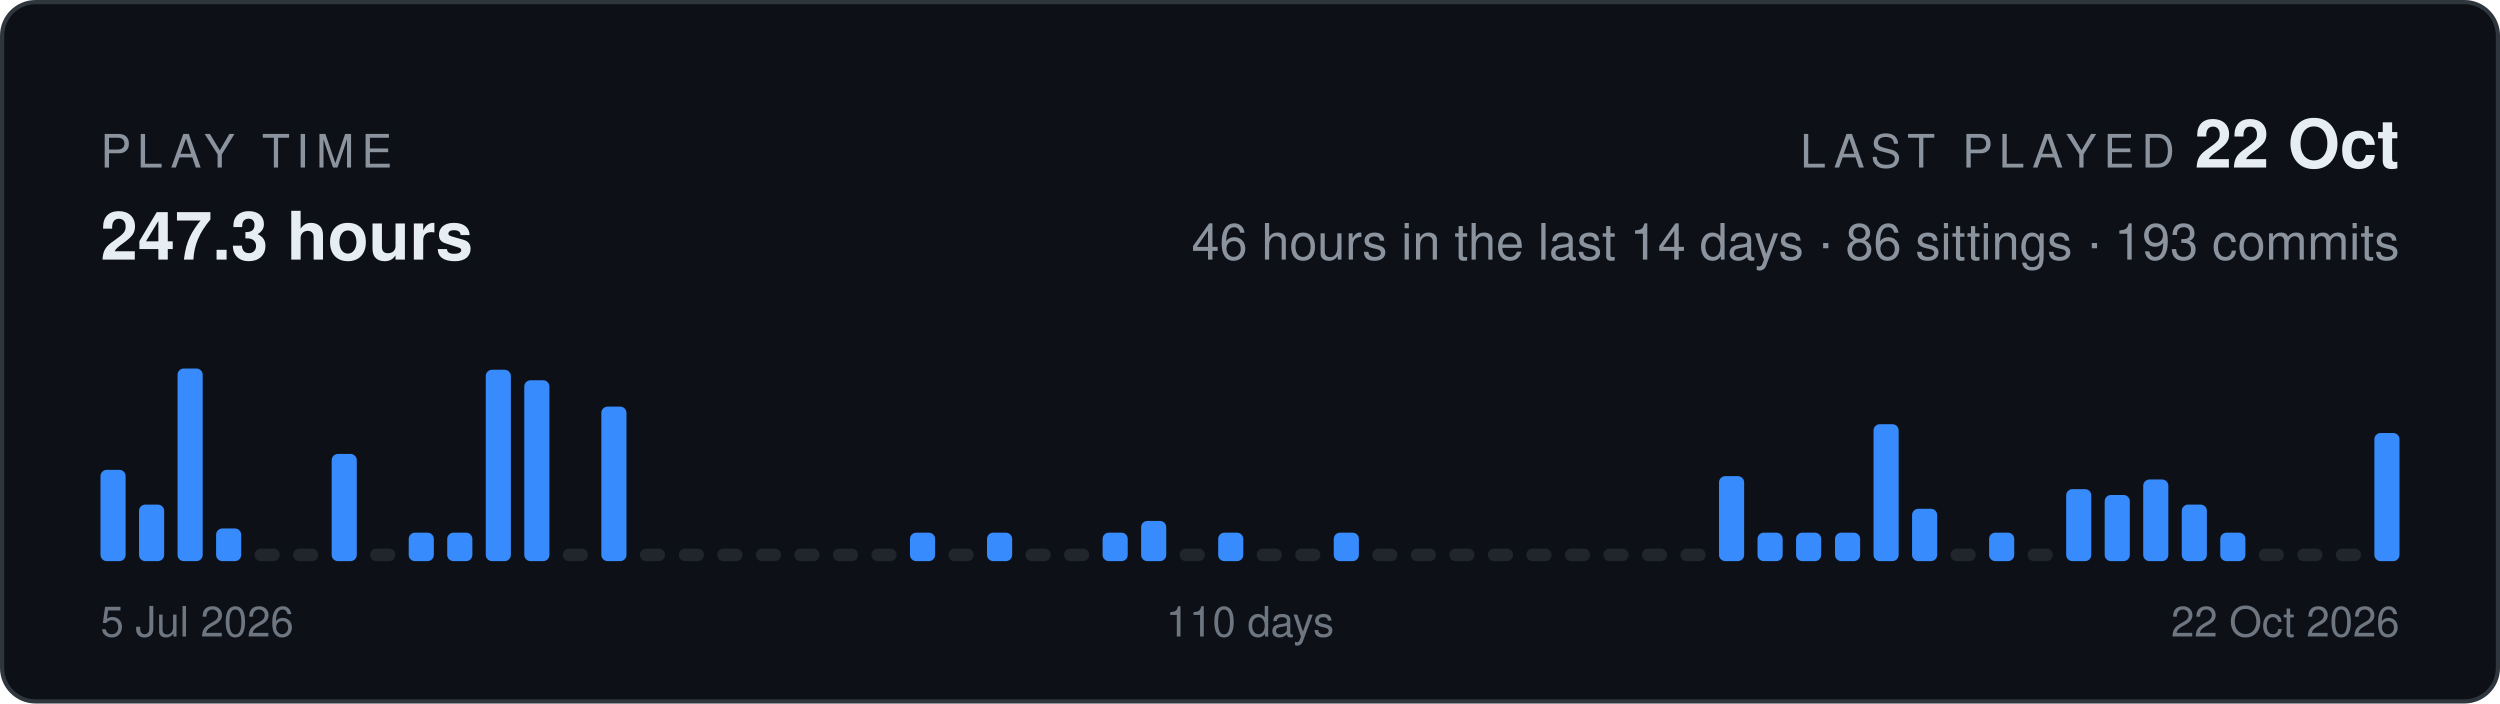
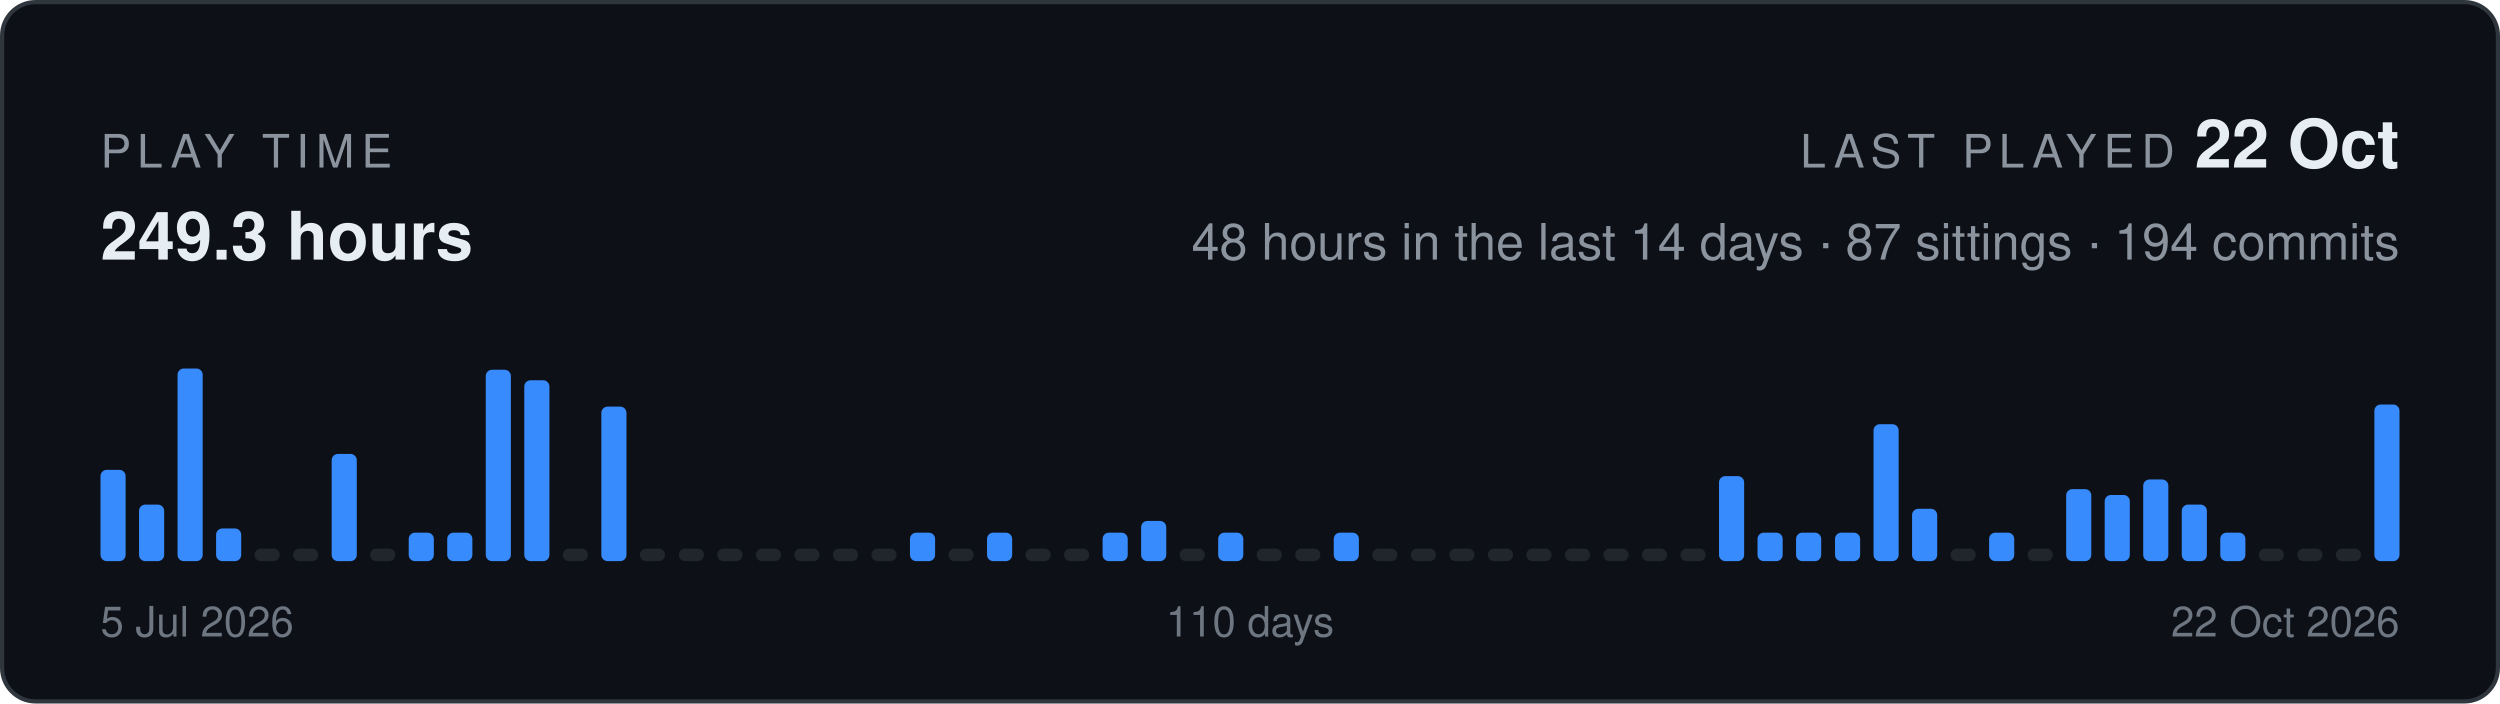
- <svg xmlns="http://www.w3.org/2000/svg" width="597" height="168" viewBox="0 0 597 168" role="img" aria-label="Play time: 247.3 hours over 193 commits, last played 22 Oct">
+ <svg xmlns="http://www.w3.org/2000/svg" width="597" height="168" viewBox="0 0 597 168" role="img" aria-label="Play time: 249.3 hours over 194 commits, last played 22 Oct">
  <style>
    .card { fill: #0d1117; stroke: #30363d }
    text { font-family: -apple-system, BlinkMacSystemFont, "Segoe UI", Helvetica, Arial, sans-serif }
    .label { font-size: 11px; letter-spacing: 1.7px; fill: #8b949e }
    .stat { font-size: 16px; font-weight: 600; letter-spacing: normal; fill: #e6edf3 }
    .note { font-size: 12px; fill: #8b949e }
    .axis { font-size: 10px; fill: #6e7681 }
    .bar { fill: #388bfd }
    .bar-quiet { fill: #21262d }
  </style>
  <rect class="card" x="0.5" y="0.5" width="596" height="167" rx="8" />
  <text class="label" x="24" y="40">PLAY TIME</text>
-   <text class="stat" x="24" y="62">247.3 hours</text>
+   <text class="stat" x="24" y="62">249.3 hours</text>
  <text class="label" x="573" y="40" text-anchor="end">LAST PLAYED <tspan class="stat">22 Oct</tspan>
  </text>
-   <text class="note" x="573" y="62" text-anchor="end">46 hours in the last 14 days   ·   86 sittings   ·   193 commits</text>
+   <text class="note" x="573" y="62" text-anchor="end">48 hours in the last 14 days   ·   87 sittings   ·   194 commits</text>
  <rect class="bar" x="24.0" y="112.2" width="6" height="21.8" rx="1.5" />
  <rect class="bar" x="33.2" y="120.5" width="6" height="13.5" rx="1.5" />
  <rect class="bar" x="42.4" y="88.0" width="6" height="46.0" rx="1.5" />
  <rect class="bar" x="51.6" y="126.2" width="6" height="7.8" rx="1.5" />
  <rect class="bar-quiet" x="60.8" y="131.0" width="6" height="3.0" rx="1.5" />
  <rect class="bar-quiet" x="70.0" y="131.0" width="6" height="3.0" rx="1.5" />
  <rect class="bar" x="79.2" y="108.4" width="6" height="25.6" rx="1.5" />
  <rect class="bar-quiet" x="88.4" y="131.0" width="6" height="3.0" rx="1.5" />
  <rect class="bar" x="97.6" y="127.2" width="6" height="6.8" rx="1.5" />
  <rect class="bar" x="106.8" y="127.2" width="6" height="6.8" rx="1.5" />
  <rect class="bar" x="116.0" y="88.3" width="6" height="45.7" rx="1.5" />
  <rect class="bar" x="125.2" y="90.8" width="6" height="43.2" rx="1.5" />
  <rect class="bar-quiet" x="134.4" y="131.0" width="6" height="3.0" rx="1.5" />
  <rect class="bar" x="143.6" y="97.1" width="6" height="36.9" rx="1.5" />
  <rect class="bar-quiet" x="152.8" y="131.0" width="6" height="3.0" rx="1.5" />
  <rect class="bar-quiet" x="162.1" y="131.0" width="6" height="3.0" rx="1.5" />
  <rect class="bar-quiet" x="171.3" y="131.0" width="6" height="3.0" rx="1.5" />
  <rect class="bar-quiet" x="180.5" y="131.0" width="6" height="3.0" rx="1.5" />
  <rect class="bar-quiet" x="189.7" y="131.0" width="6" height="3.0" rx="1.5" />
  <rect class="bar-quiet" x="198.9" y="131.0" width="6" height="3.0" rx="1.5" />
  <rect class="bar-quiet" x="208.1" y="131.0" width="6" height="3.0" rx="1.5" />
  <rect class="bar" x="217.3" y="127.2" width="6" height="6.8" rx="1.5" />
  <rect class="bar-quiet" x="226.5" y="131.0" width="6" height="3.0" rx="1.5" />
  <rect class="bar" x="235.7" y="127.2" width="6" height="6.8" rx="1.5" />
  <rect class="bar-quiet" x="244.9" y="131.0" width="6" height="3.0" rx="1.5" />
  <rect class="bar-quiet" x="254.1" y="131.0" width="6" height="3.0" rx="1.5" />
  <rect class="bar" x="263.3" y="127.2" width="6" height="6.8" rx="1.5" />
  <rect class="bar" x="272.5" y="124.4" width="6" height="9.6" rx="1.5" />
  <rect class="bar-quiet" x="281.7" y="131.0" width="6" height="3.0" rx="1.5" />
  <rect class="bar" x="290.9" y="127.2" width="6" height="6.8" rx="1.5" />
  <rect class="bar-quiet" x="300.1" y="131.0" width="6" height="3.0" rx="1.5" />
  <rect class="bar-quiet" x="309.3" y="131.0" width="6" height="3.0" rx="1.5" />
  <rect class="bar" x="318.5" y="127.2" width="6" height="6.8" rx="1.5" />
  <rect class="bar-quiet" x="327.7" y="131.0" width="6" height="3.0" rx="1.5" />
  <rect class="bar-quiet" x="336.9" y="131.0" width="6" height="3.0" rx="1.5" />
  <rect class="bar-quiet" x="346.1" y="131.0" width="6" height="3.0" rx="1.5" />
  <rect class="bar-quiet" x="355.3" y="131.0" width="6" height="3.0" rx="1.5" />
  <rect class="bar-quiet" x="364.5" y="131.0" width="6" height="3.0" rx="1.5" />
  <rect class="bar-quiet" x="373.7" y="131.0" width="6" height="3.0" rx="1.5" />
  <rect class="bar-quiet" x="382.9" y="131.0" width="6" height="3.0" rx="1.5" />
  <rect class="bar-quiet" x="392.1" y="131.0" width="6" height="3.0" rx="1.5" />
  <rect class="bar-quiet" x="401.3" y="131.0" width="6" height="3.0" rx="1.5" />
  <rect class="bar" x="410.5" y="113.7" width="6" height="20.3" rx="1.5" />
  <rect class="bar" x="419.7" y="127.2" width="6" height="6.8" rx="1.5" />
  <rect class="bar" x="428.9" y="127.2" width="6" height="6.8" rx="1.5" />
  <rect class="bar" x="438.2" y="127.2" width="6" height="6.8" rx="1.5" />
  <rect class="bar" x="447.4" y="101.3" width="6" height="32.7" rx="1.5" />
  <rect class="bar" x="456.6" y="121.5" width="6" height="12.5" rx="1.5" />
  <rect class="bar-quiet" x="465.8" y="131.0" width="6" height="3.0" rx="1.5" />
  <rect class="bar" x="475.0" y="127.2" width="6" height="6.8" rx="1.5" />
  <rect class="bar-quiet" x="484.2" y="131.0" width="6" height="3.0" rx="1.5" />
  <rect class="bar" x="493.4" y="116.8" width="6" height="17.2" rx="1.5" />
  <rect class="bar" x="502.6" y="118.2" width="6" height="15.8" rx="1.5" />
  <rect class="bar" x="511.8" y="114.5" width="6" height="19.5" rx="1.5" />
  <rect class="bar" x="521.0" y="120.5" width="6" height="13.5" rx="1.5" />
  <rect class="bar" x="530.2" y="127.2" width="6" height="6.8" rx="1.5" />
  <rect class="bar-quiet" x="539.4" y="131.0" width="6" height="3.0" rx="1.5" />
  <rect class="bar-quiet" x="548.6" y="131.0" width="6" height="3.0" rx="1.5" />
  <rect class="bar-quiet" x="557.8" y="131.0" width="6" height="3.0" rx="1.5" />
-   <rect class="bar" x="567.0" y="103.4" width="6" height="30.6" rx="1.5" />
+   <rect class="bar" x="567.0" y="96.6" width="6" height="37.4" rx="1.5" />
  <text class="axis" x="24" y="152">5 Jul 2026</text>
  <text class="axis" x="298.5" y="152" text-anchor="middle">110 days</text>
  <text class="axis" x="573" y="152" text-anchor="end">22 Oct 2026</text>
</svg>
